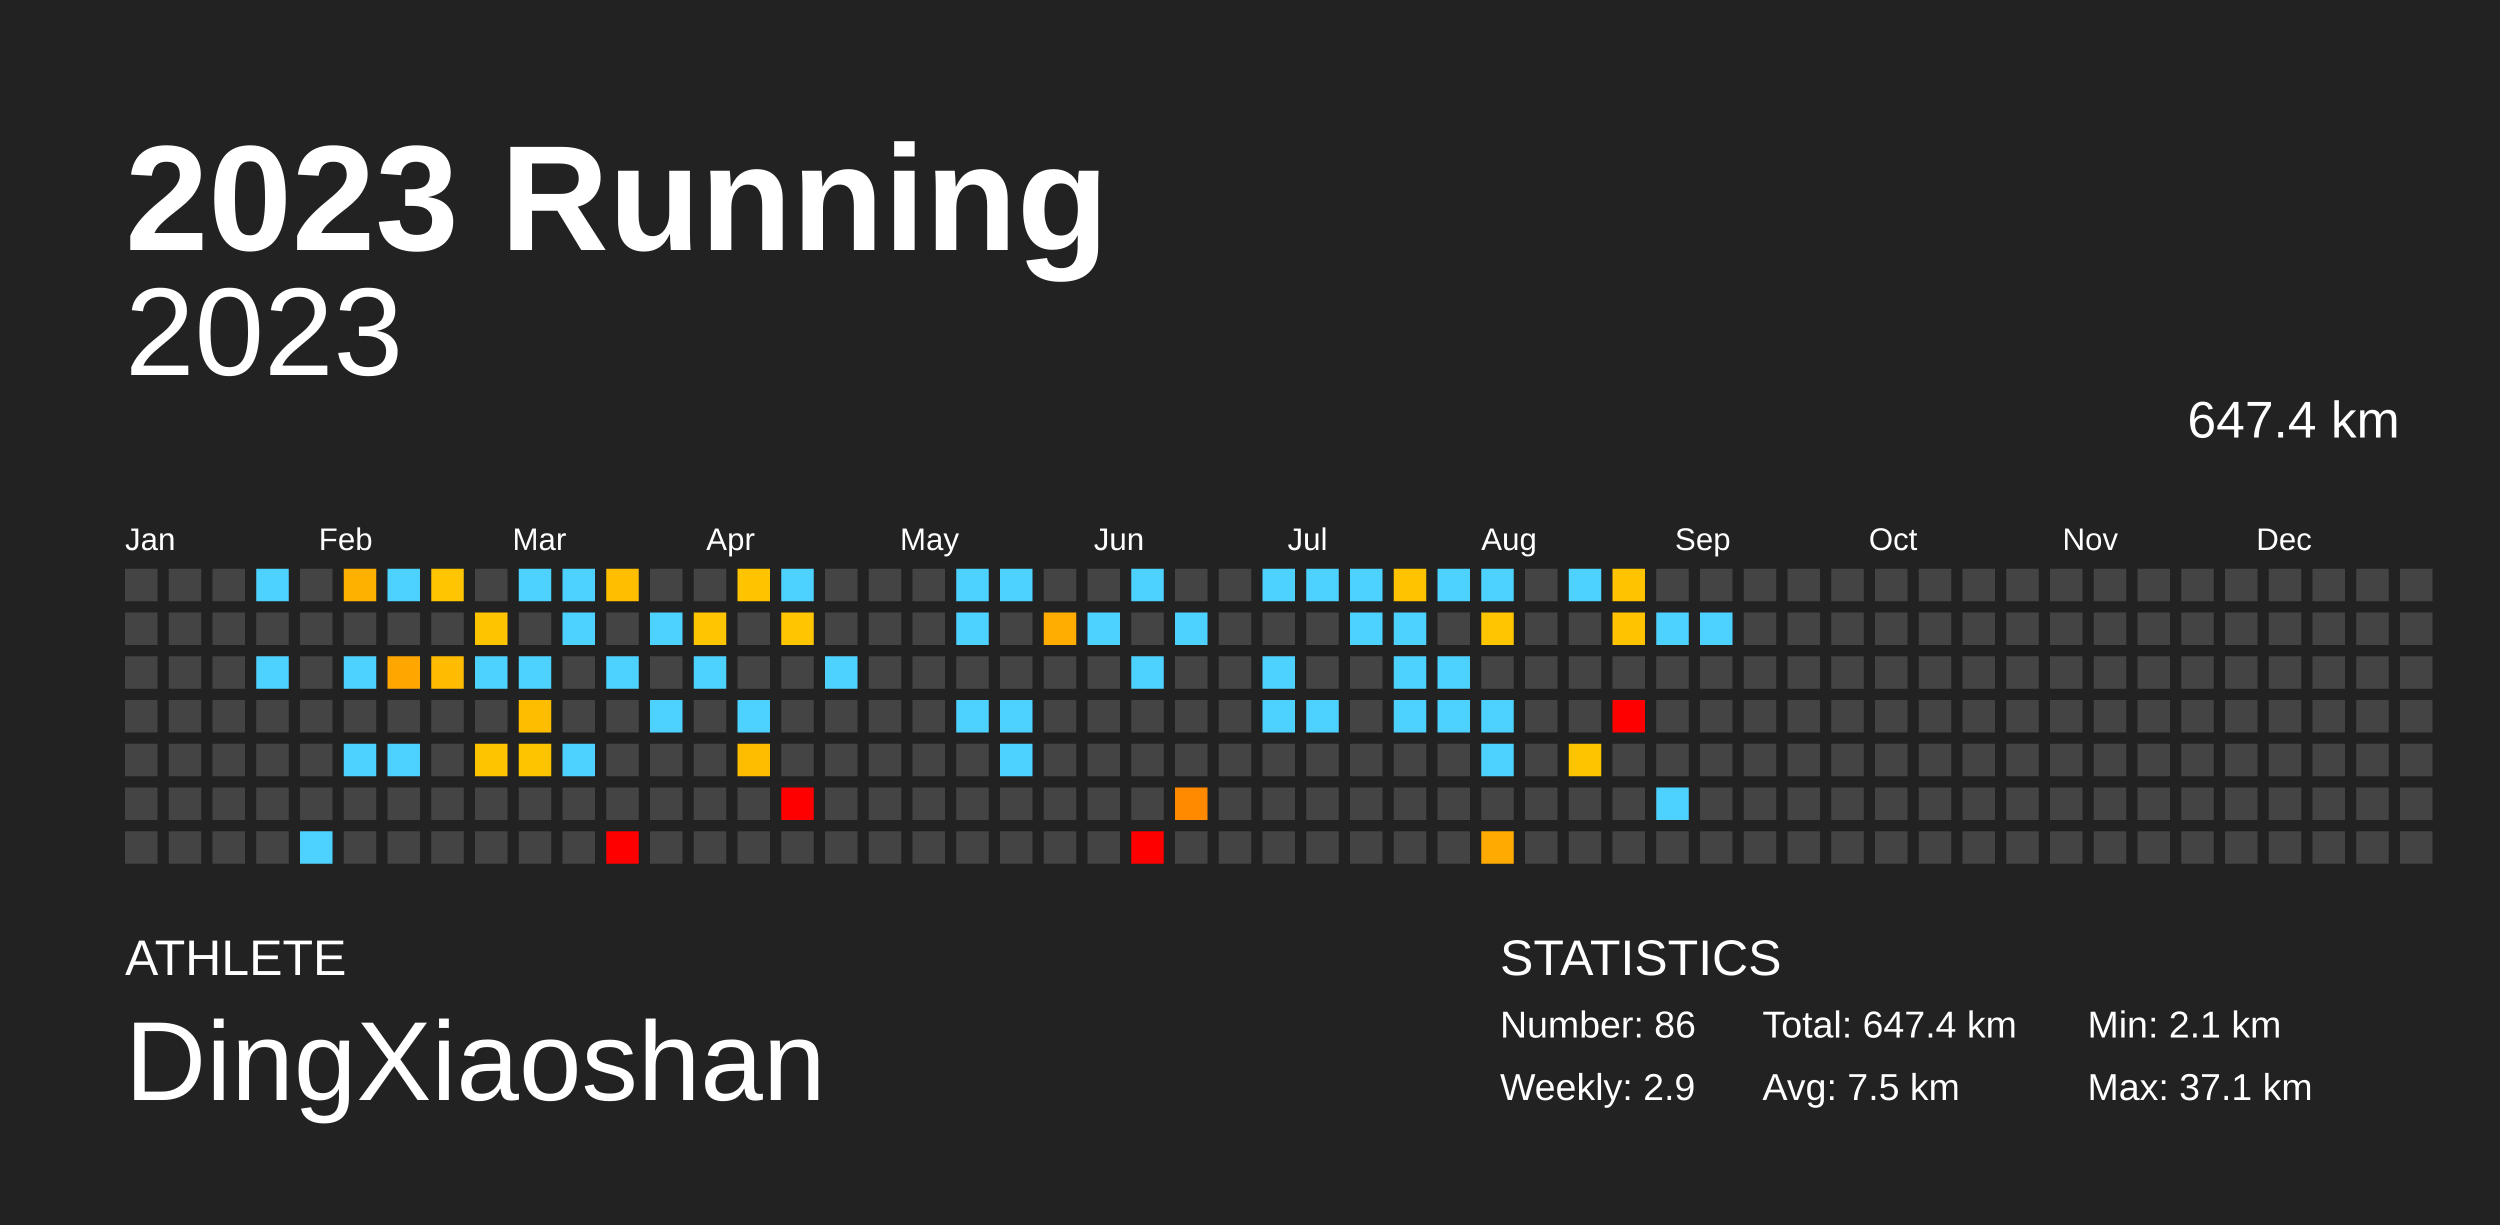
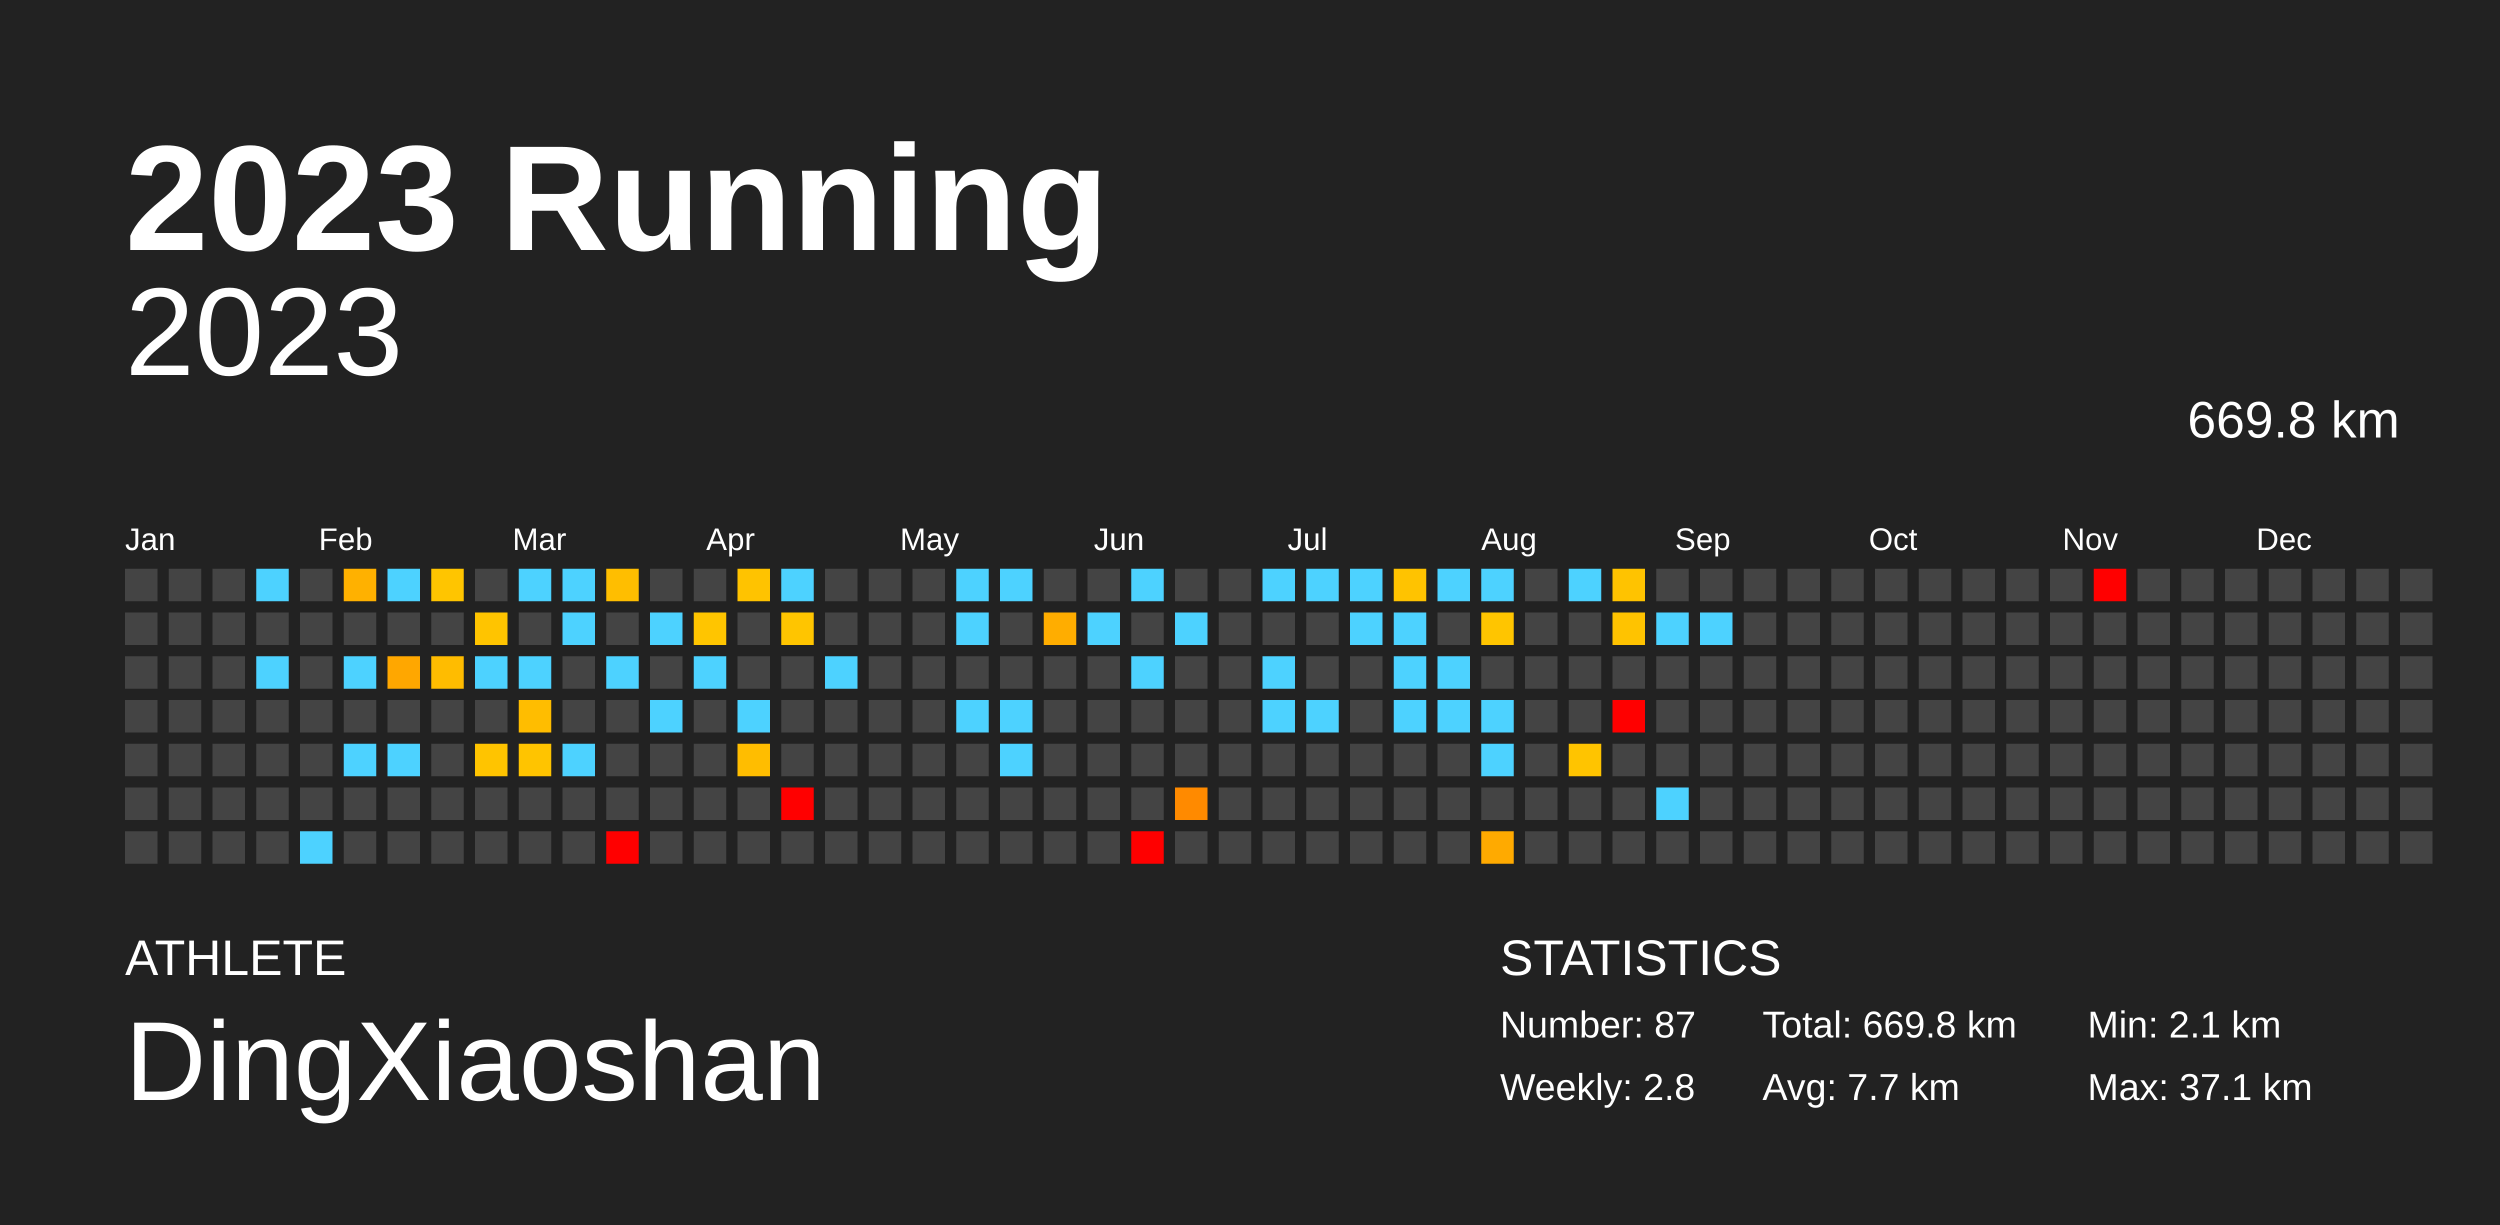
<svg xmlns="http://www.w3.org/2000/svg" baseProfile="full" height="98mm" version="1.1" viewBox="0,0,200,98" width="200mm">
  <defs />
  <rect fill="#222222" height="98" width="200" x="0" y="0" />
  <text fill="#FFFFFF" style="font-size:12px; font-family:Arial; font-weight:bold;" x="10" y="20">2023 Running</text>
  <text fill="#FFFFFF" style="font-size:4px; font-family:Arial" x="10" y="78">ATHLETE</text>
  <text fill="#FFFFFF" style="font-size:9px; font-family:Arial" x="10" y="88">DingXiaoshan</text>
  <text fill="#FFFFFF" style="font-size:4px; font-family:Arial" x="120" y="78">STATISTICS</text>
-   <text fill="#FFFFFF" style="font-size:3px; font-family:Arial" x="120" y="83">Number: 86</text>
-   <text fill="#FFFFFF" style="font-size:3px; font-family:Arial" x="120" y="88">Weekly: 2.9</text>
-   <text fill="#FFFFFF" style="font-size:3px; font-family:Arial" x="141" y="83">Total: 647.4 km</text>
-   <text fill="#FFFFFF" style="font-size:3px; font-family:Arial" x="141" y="88">Avg: 7.5 km</text>
+   <text fill="#FFFFFF" style="font-size:3px; font-family:Arial" x="120" y="83">Number: 87</text>
+   <text fill="#FFFFFF" style="font-size:3px; font-family:Arial" x="120" y="88">Weekly: 2.8</text>
+   <text fill="#FFFFFF" style="font-size:3px; font-family:Arial" x="141" y="83">Total: 669.8 km</text>
+   <text fill="#FFFFFF" style="font-size:3px; font-family:Arial" x="141" y="88">Avg: 7.7 km</text>
  <text fill="#FFFFFF" style="font-size:3px; font-family:Arial" x="167" y="83">Min: 2.1 km</text>
  <text fill="#FFFFFF" style="font-size:3px; font-family:Arial" x="167" y="88">Max: 37.1 km</text>
  <text alignment-baseline="hanging" fill="#FFFFFF" style="font-size:10.0px; font-family:Arial;" x="10" y="30">2023</text>
-   <text alignment-baseline="hanging" fill="#FFFFFF" style="font-size:4.125px; font-family:Arial;" x="175" y="35">647.4 km</text>
+   <text alignment-baseline="hanging" fill="#FFFFFF" style="font-size:4.125px; font-family:Arial;" x="175" y="35">669.8 km</text>
  <text fill="#FFFFFF" style="font-size:2.5px; font-family:Arial" x="10.0" y="44">Jan</text>
  <text fill="#FFFFFF" style="font-size:2.5px; font-family:Arial" x="25.5" y="44">Feb</text>
  <text fill="#FFFFFF" style="font-size:2.5px; font-family:Arial" x="41.0" y="44">Mar</text>
  <text fill="#FFFFFF" style="font-size:2.5px; font-family:Arial" x="56.5" y="44">Apr</text>
  <text fill="#FFFFFF" style="font-size:2.5px; font-family:Arial" x="72.0" y="44">May</text>
  <text fill="#FFFFFF" style="font-size:2.5px; font-family:Arial" x="87.5" y="44">Jun</text>
  <text fill="#FFFFFF" style="font-size:2.5px; font-family:Arial" x="103.0" y="44">Jul</text>
  <text fill="#FFFFFF" style="font-size:2.5px; font-family:Arial" x="118.5" y="44">Aug</text>
  <text fill="#FFFFFF" style="font-size:2.5px; font-family:Arial" x="134.0" y="44">Sep</text>
  <text fill="#FFFFFF" style="font-size:2.5px; font-family:Arial" x="149.5" y="44">Oct</text>
  <text fill="#FFFFFF" style="font-size:2.5px; font-family:Arial" x="165.0" y="44">Nov</text>
  <text fill="#FFFFFF" style="font-size:2.5px; font-family:Arial" x="180.5" y="44">Dec</text>
  <rect fill="#444444" height="2.6" width="2.6" x="10.0" y="45.5" />
  <rect fill="#444444" height="2.6" width="2.6" x="10.0" y="49.0" />
  <rect fill="#444444" height="2.6" width="2.6" x="10.0" y="52.5" />
  <rect fill="#444444" height="2.6" width="2.6" x="10.0" y="56.0" />
  <rect fill="#444444" height="2.6" width="2.6" x="10.0" y="59.5" />
  <rect fill="#444444" height="2.6" width="2.6" x="10.0" y="63.0" />
  <rect fill="#444444" height="2.6" width="2.6" x="10.0" y="66.5" />
  <rect fill="#444444" height="2.6" width="2.6" x="13.5" y="45.5" />
  <rect fill="#444444" height="2.6" width="2.6" x="13.5" y="49.0" />
  <rect fill="#444444" height="2.6" width="2.6" x="13.5" y="52.5" />
  <rect fill="#444444" height="2.6" width="2.6" x="13.5" y="56.0" />
  <rect fill="#444444" height="2.6" width="2.6" x="13.5" y="59.5" />
  <rect fill="#444444" height="2.6" width="2.6" x="13.5" y="63.0" />
  <rect fill="#444444" height="2.6" width="2.6" x="13.5" y="66.5" />
  <rect fill="#444444" height="2.6" width="2.6" x="17.0" y="45.5" />
  <rect fill="#444444" height="2.6" width="2.6" x="17.0" y="49.0" />
  <rect fill="#444444" height="2.6" width="2.6" x="17.0" y="52.5" />
  <rect fill="#444444" height="2.6" width="2.6" x="17.0" y="56.0" />
  <rect fill="#444444" height="2.6" width="2.6" x="17.0" y="59.5" />
  <rect fill="#444444" height="2.6" width="2.6" x="17.0" y="63.0" />
  <rect fill="#444444" height="2.6" width="2.6" x="17.0" y="66.5" />
  <rect fill="#4dd2ff" height="2.6" width="2.6" x="20.5" y="45.5" />
  <rect fill="#444444" height="2.6" width="2.6" x="20.5" y="49.0" />
  <rect fill="#4dd2ff" height="2.6" width="2.6" x="20.5" y="52.5" />
  <rect fill="#444444" height="2.6" width="2.6" x="20.5" y="56.0" />
  <rect fill="#444444" height="2.6" width="2.6" x="20.5" y="59.5" />
  <rect fill="#444444" height="2.6" width="2.6" x="20.5" y="63.0" />
  <rect fill="#444444" height="2.6" width="2.6" x="20.5" y="66.5" />
  <rect fill="#444444" height="2.6" width="2.6" x="24.0" y="45.5" />
  <rect fill="#444444" height="2.6" width="2.6" x="24.0" y="49.0" />
  <rect fill="#444444" height="2.6" width="2.6" x="24.0" y="52.5" />
  <rect fill="#444444" height="2.6" width="2.6" x="24.0" y="56.0" />
  <rect fill="#444444" height="2.6" width="2.6" x="24.0" y="59.5" />
  <rect fill="#444444" height="2.6" width="2.6" x="24.0" y="63.0" />
  <rect fill="#4dd2ff" height="2.6" width="2.6" x="24.0" y="66.5" />
  <rect fill="#ffb100" height="2.6" width="2.6" x="27.5" y="45.5" />
  <rect fill="#444444" height="2.6" width="2.6" x="27.5" y="49.0" />
  <rect fill="#4dd2ff" height="2.6" width="2.6" x="27.5" y="52.5" />
  <rect fill="#444444" height="2.6" width="2.6" x="27.5" y="56.0" />
  <rect fill="#4dd2ff" height="2.6" width="2.6" x="27.5" y="59.5" />
  <rect fill="#444444" height="2.6" width="2.6" x="27.5" y="63.0" />
  <rect fill="#444444" height="2.6" width="2.6" x="27.5" y="66.5" />
  <rect fill="#4dd2ff" height="2.6" width="2.6" x="31.0" y="45.5" />
  <rect fill="#444444" height="2.6" width="2.6" x="31.0" y="49.0" />
  <rect fill="#ffa700" height="2.6" width="2.6" x="31.0" y="52.5" />
  <rect fill="#444444" height="2.6" width="2.6" x="31.0" y="56.0" />
  <rect fill="#4dd2ff" height="2.6" width="2.6" x="31.0" y="59.5" />
  <rect fill="#444444" height="2.6" width="2.6" x="31.0" y="63.0" />
  <rect fill="#444444" height="2.6" width="2.6" x="31.0" y="66.5" />
  <rect fill="#ffc500" height="2.6" width="2.6" x="34.5" y="45.5" />
  <rect fill="#444444" height="2.6" width="2.6" x="34.5" y="49.0" />
  <rect fill="#ffbc00" height="2.6" width="2.6" x="34.5" y="52.5" />
  <rect fill="#444444" height="2.6" width="2.6" x="34.5" y="56.0" />
  <rect fill="#444444" height="2.6" width="2.6" x="34.5" y="59.5" />
  <rect fill="#444444" height="2.6" width="2.6" x="34.5" y="63.0" />
  <rect fill="#444444" height="2.6" width="2.6" x="34.5" y="66.5" />
  <rect fill="#444444" height="2.6" width="2.6" x="38.0" y="45.5" />
  <rect fill="#ffc400" height="2.6" width="2.6" x="38.0" y="49.0" />
  <rect fill="#4dd2ff" height="2.6" width="2.6" x="38.0" y="52.5" />
  <rect fill="#444444" height="2.6" width="2.6" x="38.0" y="56.0" />
  <rect fill="#ffc400" height="2.6" width="2.6" x="38.0" y="59.5" />
  <rect fill="#444444" height="2.6" width="2.6" x="38.0" y="63.0" />
  <rect fill="#444444" height="2.6" width="2.6" x="38.0" y="66.5" />
  <rect fill="#4dd2ff" height="2.6" width="2.6" x="41.5" y="45.5" />
  <rect fill="#444444" height="2.6" width="2.6" x="41.5" y="49.0" />
  <rect fill="#4dd2ff" height="2.6" width="2.6" x="41.5" y="52.5" />
  <rect fill="#ffbd00" height="2.6" width="2.6" x="41.5" y="56.0" />
  <rect fill="#ffc400" height="2.6" width="2.6" x="41.5" y="59.5" />
  <rect fill="#444444" height="2.6" width="2.6" x="41.5" y="63.0" />
  <rect fill="#444444" height="2.6" width="2.6" x="41.5" y="66.5" />
  <rect fill="#4dd2ff" height="2.6" width="2.6" x="45.0" y="45.5" />
  <rect fill="#4dd2ff" height="2.6" width="2.6" x="45.0" y="49.0" />
  <rect fill="#444444" height="2.6" width="2.6" x="45.0" y="52.5" />
  <rect fill="#444444" height="2.6" width="2.6" x="45.0" y="56.0" />
  <rect fill="#4dd2ff" height="2.6" width="2.6" x="45.0" y="59.5" />
  <rect fill="#444444" height="2.6" width="2.6" x="45.0" y="63.0" />
  <rect fill="#444444" height="2.6" width="2.6" x="45.0" y="66.5" />
  <rect fill="#ffbe00" height="2.6" width="2.6" x="48.5" y="45.5" />
  <rect fill="#444444" height="2.6" width="2.6" x="48.5" y="49.0" />
  <rect fill="#4dd2ff" height="2.6" width="2.6" x="48.5" y="52.5" />
  <rect fill="#444444" height="2.6" width="2.6" x="48.5" y="56.0" />
  <rect fill="#444444" height="2.6" width="2.6" x="48.5" y="59.5" />
  <rect fill="#444444" height="2.6" width="2.6" x="48.5" y="63.0" />
  <rect fill="red" height="2.6" width="2.6" x="48.5" y="66.5" />
  <rect fill="#444444" height="2.6" width="2.6" x="52.0" y="45.5" />
  <rect fill="#4dd2ff" height="2.6" width="2.6" x="52.0" y="49.0" />
  <rect fill="#444444" height="2.6" width="2.6" x="52.0" y="52.5" />
  <rect fill="#4dd2ff" height="2.6" width="2.6" x="52.0" y="56.0" />
  <rect fill="#444444" height="2.6" width="2.6" x="52.0" y="59.5" />
  <rect fill="#444444" height="2.6" width="2.6" x="52.0" y="63.0" />
  <rect fill="#444444" height="2.6" width="2.6" x="52.0" y="66.5" />
  <rect fill="#444444" height="2.6" width="2.6" x="55.5" y="45.5" />
  <rect fill="#ffc500" height="2.6" width="2.6" x="55.5" y="49.0" />
  <rect fill="#4dd2ff" height="2.6" width="2.6" x="55.5" y="52.5" />
  <rect fill="#444444" height="2.6" width="2.6" x="55.5" y="56.0" />
  <rect fill="#444444" height="2.6" width="2.6" x="55.5" y="59.5" />
  <rect fill="#444444" height="2.6" width="2.6" x="55.5" y="63.0" />
  <rect fill="#444444" height="2.6" width="2.6" x="55.5" y="66.5" />
  <rect fill="#ffc300" height="2.6" width="2.6" x="59.0" y="45.5" />
  <rect fill="#444444" height="2.6" width="2.6" x="59.0" y="49.0" />
  <rect fill="#444444" height="2.6" width="2.6" x="59.0" y="52.5" />
  <rect fill="#4dd2ff" height="2.6" width="2.6" x="59.0" y="56.0" />
  <rect fill="#ffbd00" height="2.6" width="2.6" x="59.0" y="59.5" />
  <rect fill="#444444" height="2.6" width="2.6" x="59.0" y="63.0" />
  <rect fill="#444444" height="2.6" width="2.6" x="59.0" y="66.5" />
  <rect fill="#4dd2ff" height="2.6" width="2.6" x="62.5" y="45.5" />
  <rect fill="#ffc500" height="2.6" width="2.6" x="62.5" y="49.0" />
  <rect fill="#444444" height="2.6" width="2.6" x="62.5" y="52.5" />
  <rect fill="#444444" height="2.6" width="2.6" x="62.5" y="56.0" />
  <rect fill="#444444" height="2.6" width="2.6" x="62.5" y="59.5" />
  <rect fill="red" height="2.6" width="2.6" x="62.5" y="63.0" />
  <rect fill="#444444" height="2.6" width="2.6" x="62.5" y="66.5" />
  <rect fill="#444444" height="2.6" width="2.6" x="66.0" y="45.5" />
  <rect fill="#444444" height="2.6" width="2.6" x="66.0" y="49.0" />
  <rect fill="#4dd2ff" height="2.6" width="2.6" x="66.0" y="52.5" />
  <rect fill="#444444" height="2.6" width="2.6" x="66.0" y="56.0" />
  <rect fill="#444444" height="2.6" width="2.6" x="66.0" y="59.5" />
  <rect fill="#444444" height="2.6" width="2.6" x="66.0" y="63.0" />
  <rect fill="#444444" height="2.6" width="2.6" x="66.0" y="66.5" />
  <rect fill="#444444" height="2.6" width="2.6" x="69.5" y="45.5" />
  <rect fill="#444444" height="2.6" width="2.6" x="69.5" y="49.0" />
  <rect fill="#444444" height="2.6" width="2.6" x="69.5" y="52.5" />
  <rect fill="#444444" height="2.6" width="2.6" x="69.5" y="56.0" />
  <rect fill="#444444" height="2.6" width="2.6" x="69.5" y="59.5" />
  <rect fill="#444444" height="2.6" width="2.6" x="69.5" y="63.0" />
  <rect fill="#444444" height="2.6" width="2.6" x="69.5" y="66.5" />
  <rect fill="#444444" height="2.6" width="2.6" x="73.0" y="45.5" />
  <rect fill="#444444" height="2.6" width="2.6" x="73.0" y="49.0" />
  <rect fill="#444444" height="2.6" width="2.6" x="73.0" y="52.5" />
  <rect fill="#444444" height="2.6" width="2.6" x="73.0" y="56.0" />
  <rect fill="#444444" height="2.6" width="2.6" x="73.0" y="59.5" />
  <rect fill="#444444" height="2.6" width="2.6" x="73.0" y="63.0" />
  <rect fill="#444444" height="2.6" width="2.6" x="73.0" y="66.5" />
  <rect fill="#4dd2ff" height="2.6" width="2.6" x="76.5" y="45.5" />
  <rect fill="#4dd2ff" height="2.6" width="2.6" x="76.5" y="49.0" />
  <rect fill="#444444" height="2.6" width="2.6" x="76.5" y="52.5" />
  <rect fill="#4dd2ff" height="2.6" width="2.6" x="76.5" y="56.0" />
  <rect fill="#444444" height="2.6" width="2.6" x="76.5" y="59.5" />
  <rect fill="#444444" height="2.6" width="2.6" x="76.5" y="63.0" />
  <rect fill="#444444" height="2.6" width="2.6" x="76.5" y="66.5" />
  <rect fill="#4dd2ff" height="2.6" width="2.6" x="80.0" y="45.5" />
  <rect fill="#444444" height="2.6" width="2.6" x="80.0" y="49.0" />
  <rect fill="#444444" height="2.6" width="2.6" x="80.0" y="52.5" />
  <rect fill="#4dd2ff" height="2.6" width="2.6" x="80.0" y="56.0" />
  <rect fill="#4dd2ff" height="2.6" width="2.6" x="80.0" y="59.5" />
  <rect fill="#444444" height="2.6" width="2.6" x="80.0" y="63.0" />
  <rect fill="#444444" height="2.6" width="2.6" x="80.0" y="66.5" />
  <rect fill="#444444" height="2.6" width="2.6" x="83.5" y="45.5" />
  <rect fill="#ffad00" height="2.6" width="2.6" x="83.5" y="49.0" />
  <rect fill="#444444" height="2.6" width="2.6" x="83.5" y="52.5" />
  <rect fill="#444444" height="2.6" width="2.6" x="83.5" y="56.0" />
  <rect fill="#444444" height="2.6" width="2.6" x="83.5" y="59.5" />
  <rect fill="#444444" height="2.6" width="2.6" x="83.5" y="63.0" />
  <rect fill="#444444" height="2.6" width="2.6" x="83.5" y="66.5" />
  <rect fill="#444444" height="2.6" width="2.6" x="87.0" y="45.5" />
  <rect fill="#4dd2ff" height="2.6" width="2.6" x="87.0" y="49.0" />
  <rect fill="#444444" height="2.6" width="2.6" x="87.0" y="52.5" />
  <rect fill="#444444" height="2.6" width="2.6" x="87.0" y="56.0" />
  <rect fill="#444444" height="2.6" width="2.6" x="87.0" y="59.5" />
  <rect fill="#444444" height="2.6" width="2.6" x="87.0" y="63.0" />
  <rect fill="#444444" height="2.6" width="2.6" x="87.0" y="66.5" />
  <rect fill="#4dd2ff" height="2.6" width="2.6" x="90.5" y="45.5" />
  <rect fill="#444444" height="2.6" width="2.6" x="90.5" y="49.0" />
  <rect fill="#4dd2ff" height="2.6" width="2.6" x="90.5" y="52.5" />
  <rect fill="#444444" height="2.6" width="2.6" x="90.5" y="56.0" />
  <rect fill="#444444" height="2.6" width="2.6" x="90.5" y="59.5" />
  <rect fill="#444444" height="2.6" width="2.6" x="90.5" y="63.0" />
  <rect fill="red" height="2.6" width="2.6" x="90.5" y="66.5" />
  <rect fill="#444444" height="2.6" width="2.6" x="94.0" y="45.5" />
  <rect fill="#4dd2ff" height="2.6" width="2.6" x="94.0" y="49.0" />
  <rect fill="#444444" height="2.6" width="2.6" x="94.0" y="52.5" />
  <rect fill="#444444" height="2.6" width="2.6" x="94.0" y="56.0" />
  <rect fill="#444444" height="2.6" width="2.6" x="94.0" y="59.5" />
  <rect fill="#ff8a00" height="2.6" width="2.6" x="94.0" y="63.0" />
  <rect fill="#444444" height="2.6" width="2.6" x="94.0" y="66.5" />
  <rect fill="#444444" height="2.6" width="2.6" x="97.5" y="45.5" />
  <rect fill="#444444" height="2.6" width="2.6" x="97.5" y="49.0" />
  <rect fill="#444444" height="2.6" width="2.6" x="97.5" y="52.5" />
  <rect fill="#444444" height="2.6" width="2.6" x="97.5" y="56.0" />
  <rect fill="#444444" height="2.6" width="2.6" x="97.5" y="59.5" />
  <rect fill="#444444" height="2.6" width="2.6" x="97.5" y="63.0" />
  <rect fill="#444444" height="2.6" width="2.6" x="97.5" y="66.5" />
  <rect fill="#4dd2ff" height="2.6" width="2.6" x="101.0" y="45.5" />
  <rect fill="#444444" height="2.6" width="2.6" x="101.0" y="49.0" />
  <rect fill="#4dd2ff" height="2.6" width="2.6" x="101.0" y="52.5" />
  <rect fill="#4dd2ff" height="2.6" width="2.6" x="101.0" y="56.0" />
  <rect fill="#444444" height="2.6" width="2.6" x="101.0" y="59.5" />
  <rect fill="#444444" height="2.6" width="2.6" x="101.0" y="63.0" />
  <rect fill="#444444" height="2.6" width="2.6" x="101.0" y="66.5" />
  <rect fill="#4dd2ff" height="2.6" width="2.6" x="104.5" y="45.5" />
  <rect fill="#444444" height="2.6" width="2.6" x="104.5" y="49.0" />
  <rect fill="#444444" height="2.6" width="2.6" x="104.5" y="52.5" />
  <rect fill="#4dd2ff" height="2.6" width="2.6" x="104.5" y="56.0" />
  <rect fill="#444444" height="2.6" width="2.6" x="104.5" y="59.5" />
  <rect fill="#444444" height="2.6" width="2.6" x="104.5" y="63.0" />
  <rect fill="#444444" height="2.6" width="2.6" x="104.5" y="66.5" />
  <rect fill="#4dd2ff" height="2.6" width="2.6" x="108.0" y="45.5" />
  <rect fill="#4dd2ff" height="2.6" width="2.6" x="108.0" y="49.0" />
  <rect fill="#444444" height="2.6" width="2.6" x="108.0" y="52.5" />
  <rect fill="#444444" height="2.6" width="2.6" x="108.0" y="56.0" />
  <rect fill="#444444" height="2.6" width="2.6" x="108.0" y="59.5" />
  <rect fill="#444444" height="2.6" width="2.6" x="108.0" y="63.0" />
  <rect fill="#444444" height="2.6" width="2.6" x="108.0" y="66.5" />
  <rect fill="#ffc300" height="2.6" width="2.6" x="111.5" y="45.5" />
  <rect fill="#4dd2ff" height="2.6" width="2.6" x="111.5" y="49.0" />
  <rect fill="#4dd2ff" height="2.6" width="2.6" x="111.5" y="52.5" />
  <rect fill="#4dd2ff" height="2.6" width="2.6" x="111.5" y="56.0" />
  <rect fill="#444444" height="2.6" width="2.6" x="111.5" y="59.5" />
  <rect fill="#444444" height="2.6" width="2.6" x="111.5" y="63.0" />
  <rect fill="#444444" height="2.6" width="2.6" x="111.5" y="66.5" />
  <rect fill="#4dd2ff" height="2.6" width="2.6" x="115.0" y="45.5" />
  <rect fill="#444444" height="2.6" width="2.6" x="115.0" y="49.0" />
  <rect fill="#4dd2ff" height="2.6" width="2.6" x="115.0" y="52.5" />
  <rect fill="#4dd2ff" height="2.6" width="2.6" x="115.0" y="56.0" />
  <rect fill="#444444" height="2.6" width="2.6" x="115.0" y="59.5" />
  <rect fill="#444444" height="2.6" width="2.6" x="115.0" y="63.0" />
  <rect fill="#444444" height="2.6" width="2.6" x="115.0" y="66.5" />
  <rect fill="#4dd2ff" height="2.6" width="2.6" x="118.5" y="45.5" />
  <rect fill="#ffc500" height="2.6" width="2.6" x="118.5" y="49.0" />
  <rect fill="#444444" height="2.6" width="2.6" x="118.5" y="52.5" />
  <rect fill="#4dd2ff" height="2.6" width="2.6" x="118.5" y="56.0" />
  <rect fill="#4dd2ff" height="2.6" width="2.6" x="118.5" y="59.5" />
  <rect fill="#444444" height="2.6" width="2.6" x="118.5" y="63.0" />
  <rect fill="#ffaa00" height="2.6" width="2.6" x="118.5" y="66.5" />
  <rect fill="#444444" height="2.6" width="2.6" x="122.0" y="45.5" />
  <rect fill="#444444" height="2.6" width="2.6" x="122.0" y="49.0" />
  <rect fill="#444444" height="2.6" width="2.6" x="122.0" y="52.5" />
  <rect fill="#444444" height="2.6" width="2.6" x="122.0" y="56.0" />
  <rect fill="#444444" height="2.6" width="2.6" x="122.0" y="59.5" />
  <rect fill="#444444" height="2.6" width="2.6" x="122.0" y="63.0" />
  <rect fill="#444444" height="2.6" width="2.6" x="122.0" y="66.5" />
  <rect fill="#4dd2ff" height="2.6" width="2.6" x="125.5" y="45.5" />
  <rect fill="#444444" height="2.6" width="2.6" x="125.5" y="49.0" />
  <rect fill="#444444" height="2.6" width="2.6" x="125.5" y="52.5" />
  <rect fill="#444444" height="2.6" width="2.6" x="125.5" y="56.0" />
  <rect fill="#ffc400" height="2.6" width="2.6" x="125.5" y="59.5" />
  <rect fill="#444444" height="2.6" width="2.6" x="125.5" y="63.0" />
  <rect fill="#444444" height="2.6" width="2.6" x="125.5" y="66.5" />
  <rect fill="#ffc300" height="2.6" width="2.6" x="129.0" y="45.5" />
  <rect fill="#ffc300" height="2.6" width="2.6" x="129.0" y="49.0" />
  <rect fill="#444444" height="2.6" width="2.6" x="129.0" y="52.5" />
  <rect fill="red" height="2.6" width="2.6" x="129.0" y="56.0" />
  <rect fill="#444444" height="2.6" width="2.6" x="129.0" y="59.5" />
  <rect fill="#444444" height="2.6" width="2.6" x="129.0" y="63.0" />
  <rect fill="#444444" height="2.6" width="2.6" x="129.0" y="66.5" />
  <rect fill="#444444" height="2.6" width="2.6" x="132.5" y="45.5" />
  <rect fill="#4dd2ff" height="2.6" width="2.6" x="132.5" y="49.0" />
  <rect fill="#444444" height="2.6" width="2.6" x="132.5" y="52.5" />
  <rect fill="#444444" height="2.6" width="2.6" x="132.5" y="56.0" />
  <rect fill="#444444" height="2.6" width="2.6" x="132.5" y="59.5" />
  <rect fill="#4dd2ff" height="2.6" width="2.6" x="132.5" y="63.0" />
  <rect fill="#444444" height="2.6" width="2.6" x="132.5" y="66.5" />
  <rect fill="#444444" height="2.6" width="2.6" x="136.0" y="45.5" />
  <rect fill="#4dd2ff" height="2.6" width="2.6" x="136.0" y="49.0" />
  <rect fill="#444444" height="2.6" width="2.6" x="136.0" y="52.5" />
  <rect fill="#444444" height="2.6" width="2.6" x="136.0" y="56.0" />
  <rect fill="#444444" height="2.6" width="2.6" x="136.0" y="59.5" />
  <rect fill="#444444" height="2.6" width="2.6" x="136.0" y="63.0" />
  <rect fill="#444444" height="2.6" width="2.6" x="136.0" y="66.5" />
  <rect fill="#444444" height="2.6" width="2.6" x="139.5" y="45.5" />
  <rect fill="#444444" height="2.6" width="2.6" x="139.5" y="49.0" />
  <rect fill="#444444" height="2.6" width="2.6" x="139.5" y="52.5" />
  <rect fill="#444444" height="2.6" width="2.6" x="139.5" y="56.0" />
  <rect fill="#444444" height="2.6" width="2.6" x="139.5" y="59.5" />
  <rect fill="#444444" height="2.6" width="2.6" x="139.5" y="63.0" />
  <rect fill="#444444" height="2.6" width="2.6" x="139.5" y="66.5" />
  <rect fill="#444444" height="2.6" width="2.6" x="143.0" y="45.5" />
  <rect fill="#444444" height="2.6" width="2.6" x="143.0" y="49.0" />
  <rect fill="#444444" height="2.6" width="2.6" x="143.0" y="52.5" />
  <rect fill="#444444" height="2.6" width="2.6" x="143.0" y="56.0" />
  <rect fill="#444444" height="2.6" width="2.6" x="143.0" y="59.5" />
  <rect fill="#444444" height="2.6" width="2.6" x="143.0" y="63.0" />
  <rect fill="#444444" height="2.6" width="2.6" x="143.0" y="66.5" />
  <rect fill="#444444" height="2.6" width="2.6" x="146.5" y="45.5" />
  <rect fill="#444444" height="2.6" width="2.6" x="146.5" y="49.0" />
  <rect fill="#444444" height="2.6" width="2.6" x="146.5" y="52.5" />
  <rect fill="#444444" height="2.6" width="2.6" x="146.5" y="56.0" />
  <rect fill="#444444" height="2.6" width="2.6" x="146.5" y="59.5" />
  <rect fill="#444444" height="2.6" width="2.6" x="146.5" y="63.0" />
  <rect fill="#444444" height="2.6" width="2.6" x="146.5" y="66.5" />
  <rect fill="#444444" height="2.6" width="2.6" x="150.0" y="45.5" />
  <rect fill="#444444" height="2.6" width="2.6" x="150.0" y="49.0" />
  <rect fill="#444444" height="2.6" width="2.6" x="150.0" y="52.5" />
  <rect fill="#444444" height="2.6" width="2.6" x="150.0" y="56.0" />
  <rect fill="#444444" height="2.6" width="2.6" x="150.0" y="59.5" />
  <rect fill="#444444" height="2.6" width="2.6" x="150.0" y="63.0" />
  <rect fill="#444444" height="2.6" width="2.6" x="150.0" y="66.5" />
  <rect fill="#444444" height="2.6" width="2.6" x="153.5" y="45.5" />
  <rect fill="#444444" height="2.6" width="2.6" x="153.5" y="49.0" />
  <rect fill="#444444" height="2.6" width="2.6" x="153.5" y="52.5" />
  <rect fill="#444444" height="2.6" width="2.6" x="153.5" y="56.0" />
  <rect fill="#444444" height="2.6" width="2.6" x="153.5" y="59.5" />
  <rect fill="#444444" height="2.6" width="2.6" x="153.5" y="63.0" />
  <rect fill="#444444" height="2.6" width="2.6" x="153.5" y="66.5" />
  <rect fill="#444444" height="2.6" width="2.6" x="157.0" y="45.5" />
  <rect fill="#444444" height="2.6" width="2.6" x="157.0" y="49.0" />
  <rect fill="#444444" height="2.6" width="2.6" x="157.0" y="52.5" />
  <rect fill="#444444" height="2.6" width="2.6" x="157.0" y="56.0" />
  <rect fill="#444444" height="2.6" width="2.6" x="157.0" y="59.5" />
  <rect fill="#444444" height="2.6" width="2.6" x="157.0" y="63.0" />
  <rect fill="#444444" height="2.6" width="2.6" x="157.0" y="66.5" />
  <rect fill="#444444" height="2.6" width="2.6" x="160.5" y="45.5" />
  <rect fill="#444444" height="2.6" width="2.6" x="160.5" y="49.0" />
  <rect fill="#444444" height="2.6" width="2.6" x="160.5" y="52.5" />
  <rect fill="#444444" height="2.6" width="2.6" x="160.5" y="56.0" />
  <rect fill="#444444" height="2.6" width="2.6" x="160.5" y="59.5" />
  <rect fill="#444444" height="2.6" width="2.6" x="160.5" y="63.0" />
  <rect fill="#444444" height="2.6" width="2.6" x="160.5" y="66.5" />
  <rect fill="#444444" height="2.6" width="2.6" x="164.0" y="45.5" />
  <rect fill="#444444" height="2.6" width="2.6" x="164.0" y="49.0" />
  <rect fill="#444444" height="2.6" width="2.6" x="164.0" y="52.5" />
  <rect fill="#444444" height="2.6" width="2.6" x="164.0" y="56.0" />
  <rect fill="#444444" height="2.6" width="2.6" x="164.0" y="59.5" />
  <rect fill="#444444" height="2.6" width="2.6" x="164.0" y="63.0" />
  <rect fill="#444444" height="2.6" width="2.6" x="164.0" y="66.5" />
-   <rect fill="#444444" height="2.6" width="2.6" x="167.5" y="45.5" />
+   <rect fill="red" height="2.6" width="2.6" x="167.5" y="45.5" />
  <rect fill="#444444" height="2.6" width="2.6" x="167.5" y="49.0" />
  <rect fill="#444444" height="2.6" width="2.6" x="167.5" y="52.5" />
  <rect fill="#444444" height="2.6" width="2.6" x="167.5" y="56.0" />
  <rect fill="#444444" height="2.6" width="2.6" x="167.5" y="59.5" />
  <rect fill="#444444" height="2.6" width="2.6" x="167.5" y="63.0" />
  <rect fill="#444444" height="2.6" width="2.6" x="167.5" y="66.5" />
  <rect fill="#444444" height="2.6" width="2.6" x="171.0" y="45.5" />
  <rect fill="#444444" height="2.6" width="2.6" x="171.0" y="49.0" />
  <rect fill="#444444" height="2.6" width="2.6" x="171.0" y="52.5" />
  <rect fill="#444444" height="2.6" width="2.6" x="171.0" y="56.0" />
  <rect fill="#444444" height="2.6" width="2.6" x="171.0" y="59.5" />
  <rect fill="#444444" height="2.6" width="2.6" x="171.0" y="63.0" />
  <rect fill="#444444" height="2.6" width="2.6" x="171.0" y="66.5" />
  <rect fill="#444444" height="2.6" width="2.6" x="174.5" y="45.5" />
  <rect fill="#444444" height="2.6" width="2.6" x="174.5" y="49.0" />
  <rect fill="#444444" height="2.6" width="2.6" x="174.5" y="52.5" />
  <rect fill="#444444" height="2.6" width="2.6" x="174.5" y="56.0" />
  <rect fill="#444444" height="2.6" width="2.6" x="174.5" y="59.5" />
  <rect fill="#444444" height="2.6" width="2.6" x="174.5" y="63.0" />
  <rect fill="#444444" height="2.6" width="2.6" x="174.5" y="66.5" />
  <rect fill="#444444" height="2.6" width="2.6" x="178.0" y="45.5" />
  <rect fill="#444444" height="2.6" width="2.6" x="178.0" y="49.0" />
  <rect fill="#444444" height="2.6" width="2.6" x="178.0" y="52.5" />
  <rect fill="#444444" height="2.6" width="2.6" x="178.0" y="56.0" />
  <rect fill="#444444" height="2.6" width="2.6" x="178.0" y="59.5" />
  <rect fill="#444444" height="2.6" width="2.6" x="178.0" y="63.0" />
  <rect fill="#444444" height="2.6" width="2.6" x="178.0" y="66.5" />
  <rect fill="#444444" height="2.6" width="2.6" x="181.5" y="45.5" />
  <rect fill="#444444" height="2.6" width="2.6" x="181.5" y="49.0" />
  <rect fill="#444444" height="2.6" width="2.6" x="181.5" y="52.5" />
  <rect fill="#444444" height="2.6" width="2.6" x="181.5" y="56.0" />
  <rect fill="#444444" height="2.6" width="2.6" x="181.5" y="59.5" />
  <rect fill="#444444" height="2.6" width="2.6" x="181.5" y="63.0" />
  <rect fill="#444444" height="2.6" width="2.6" x="181.5" y="66.5" />
  <rect fill="#444444" height="2.6" width="2.6" x="185.0" y="45.5" />
  <rect fill="#444444" height="2.6" width="2.6" x="185.0" y="49.0" />
  <rect fill="#444444" height="2.6" width="2.6" x="185.0" y="52.5" />
  <rect fill="#444444" height="2.6" width="2.6" x="185.0" y="56.0" />
  <rect fill="#444444" height="2.6" width="2.6" x="185.0" y="59.5" />
  <rect fill="#444444" height="2.6" width="2.6" x="185.0" y="63.0" />
  <rect fill="#444444" height="2.6" width="2.6" x="185.0" y="66.5" />
  <rect fill="#444444" height="2.6" width="2.6" x="188.5" y="45.5" />
  <rect fill="#444444" height="2.6" width="2.6" x="188.5" y="49.0" />
  <rect fill="#444444" height="2.6" width="2.6" x="188.5" y="52.5" />
  <rect fill="#444444" height="2.6" width="2.6" x="188.5" y="56.0" />
  <rect fill="#444444" height="2.6" width="2.6" x="188.5" y="59.5" />
  <rect fill="#444444" height="2.6" width="2.6" x="188.5" y="63.0" />
  <rect fill="#444444" height="2.6" width="2.6" x="188.5" y="66.5" />
  <rect fill="#444444" height="2.6" width="2.6" x="192.0" y="45.5" />
  <rect fill="#444444" height="2.6" width="2.6" x="192.0" y="49.0" />
  <rect fill="#444444" height="2.6" width="2.6" x="192.0" y="52.5" />
  <rect fill="#444444" height="2.6" width="2.6" x="192.0" y="56.0" />
  <rect fill="#444444" height="2.6" width="2.6" x="192.0" y="59.5" />
  <rect fill="#444444" height="2.6" width="2.6" x="192.0" y="63.0" />
  <rect fill="#444444" height="2.6" width="2.6" x="192.0" y="66.5" />
</svg>
